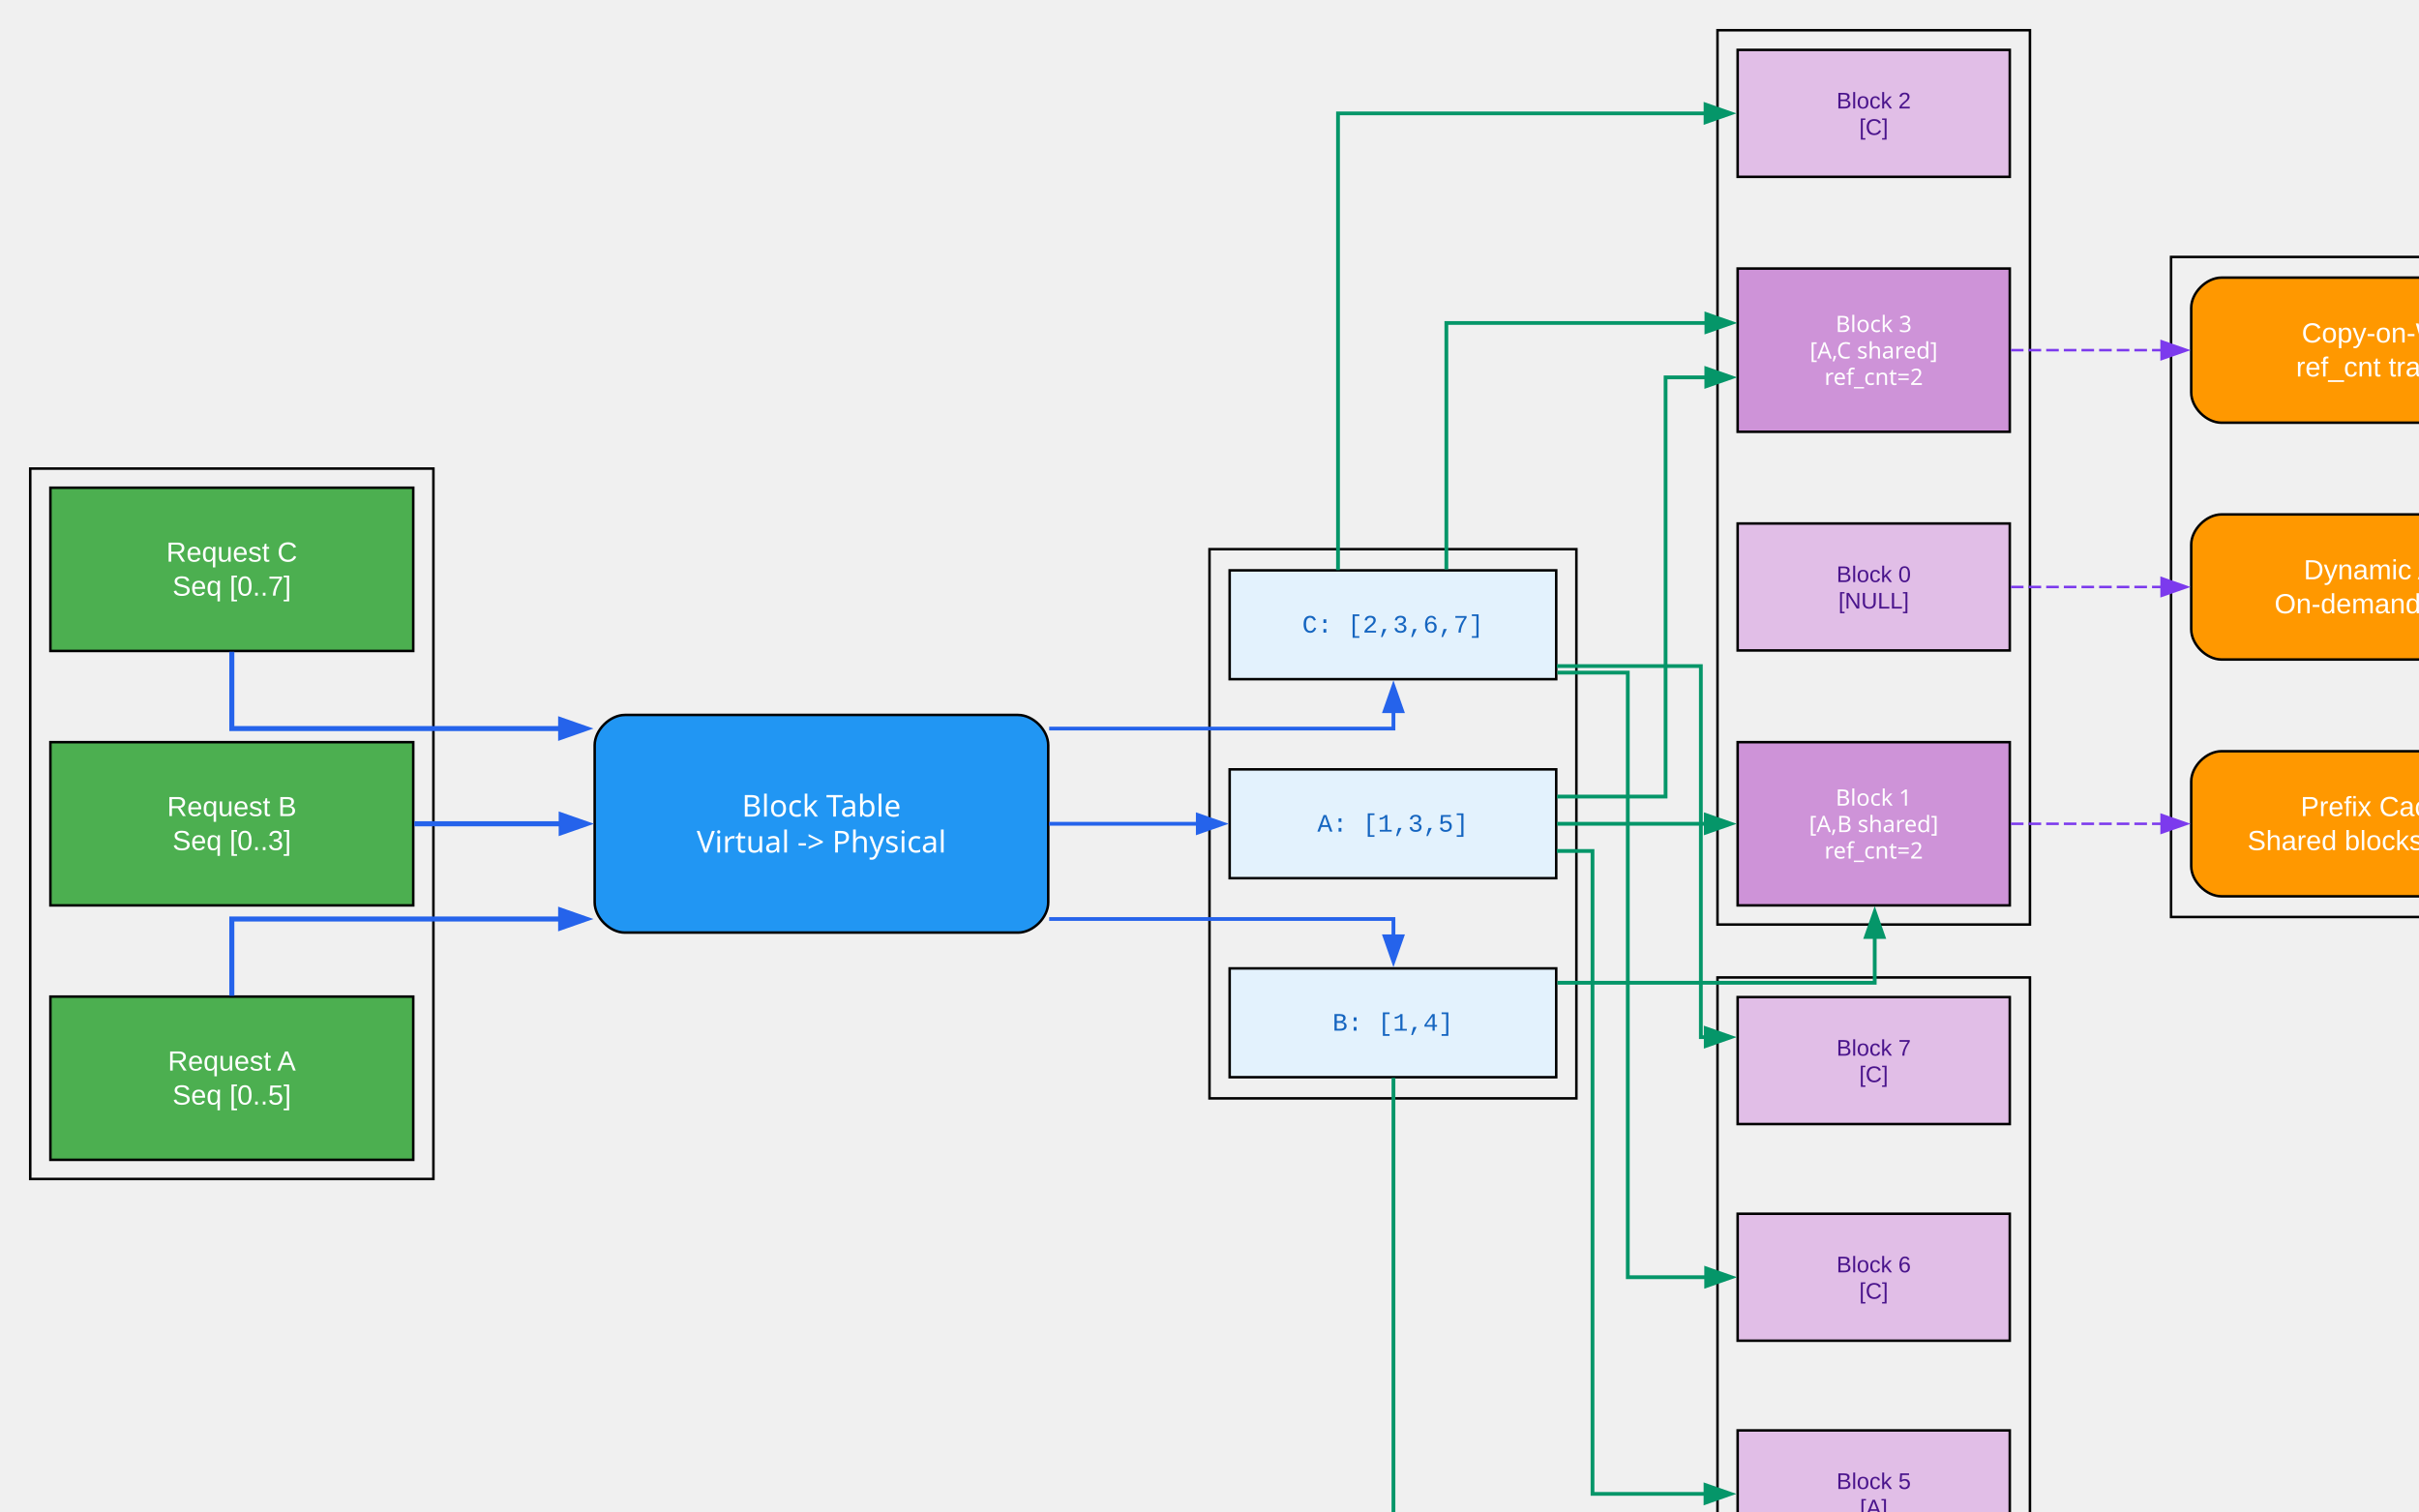
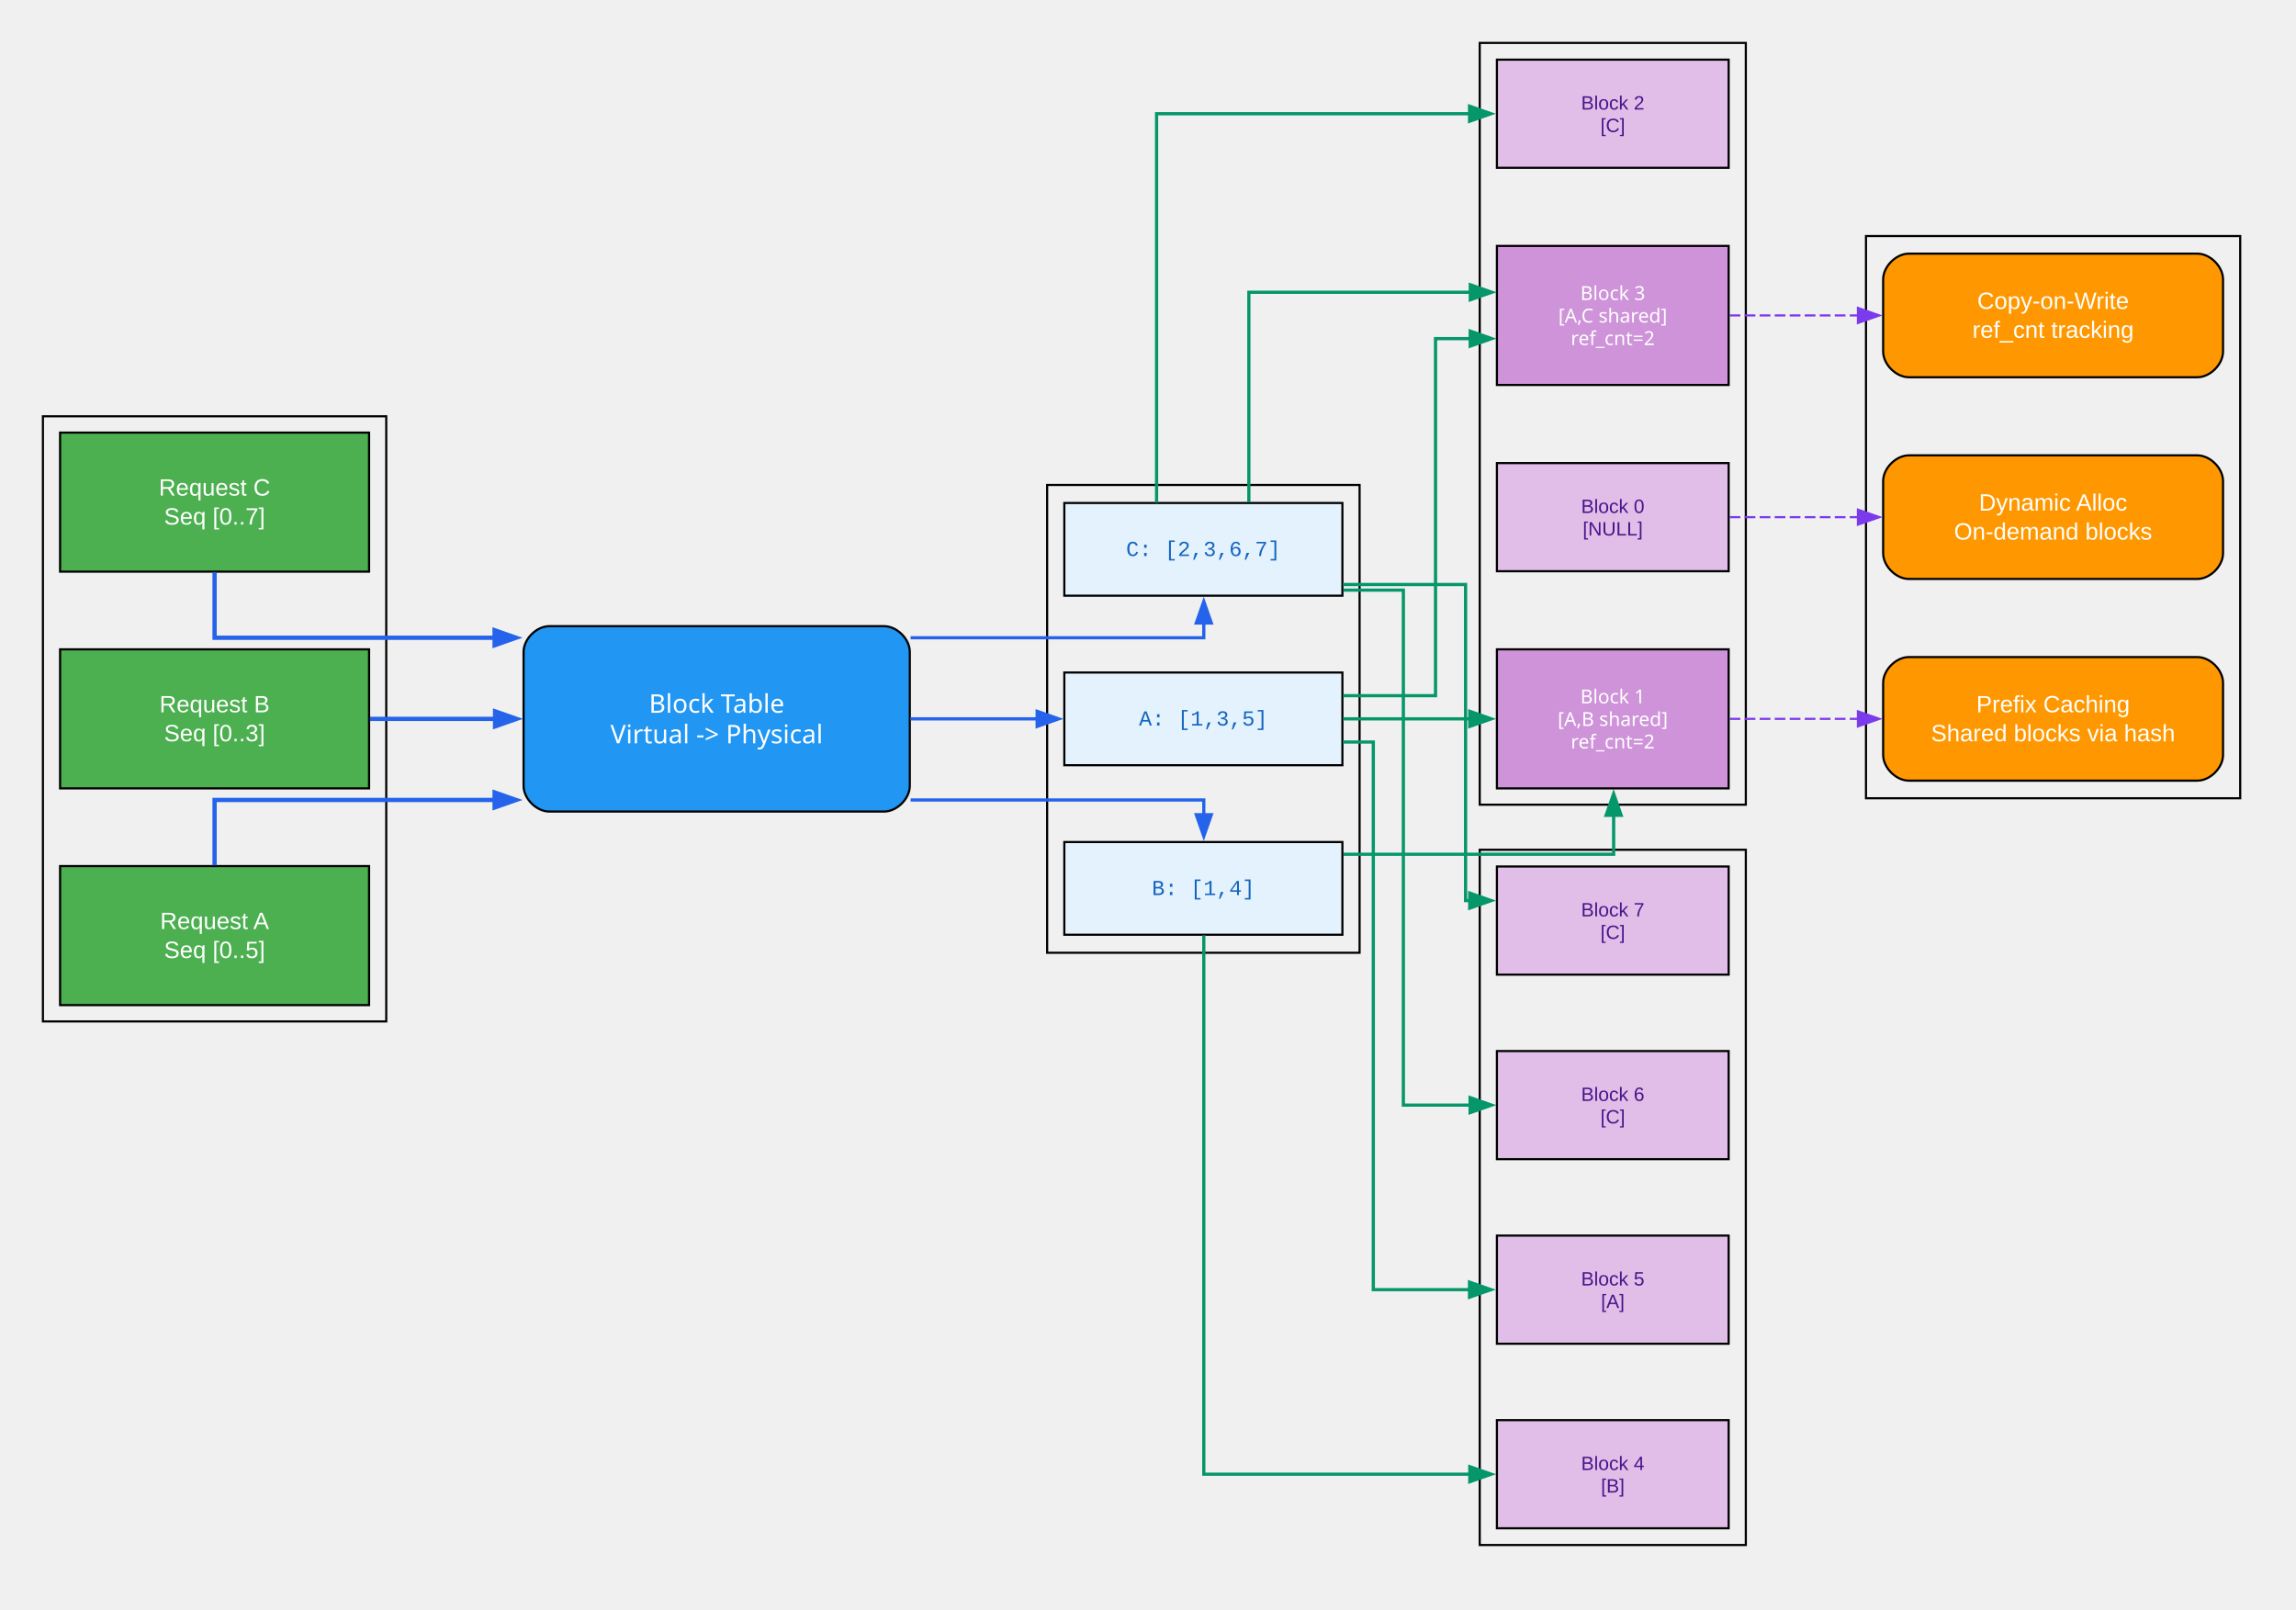
- <svg xmlns="http://www.w3.org/2000/svg" viewBox="0 0 960 600">
+ <svg xmlns="http://www.w3.org/2000/svg" viewBox="-8 -8 1070 750">
  <g id="graph0" class="graph" transform="scale(1 1) rotate(0) translate(4 720)">
    <g id="clust1" class="cluster">
      <polygon fill="none" stroke="black" points="8,-252 8,-534 168,-534 168,-252 8,-252" />
    </g>
    <g id="clust2" class="cluster">
      <polygon fill="none" stroke="black" points="476,-284 476,-502 621.6,-502 621.6,-284 476,-284" />
    </g>
    <g id="clust3" class="cluster">
      <polygon fill="none" stroke="black" points="677.6,-353 677.6,-708 801.6,-708 801.6,-353 677.6,-353" />
    </g>
    <g id="clust4" class="cluster">
      <polygon fill="none" stroke="black" points="677.6,-8 677.6,-332 801.6,-332 801.6,-8 677.6,-8" />
    </g>
    <g id="clust5" class="cluster">
      <polygon fill="none" stroke="black" points="857.6,-356 857.6,-618 1032,-618 1032,-356 857.6,-356" />
    </g>
    <g id="node1" class="node">
      <polygon fill="#4caf50" stroke="black" points="160,-324.4 16,-324.4 16,-259.6 160,-259.6 160,-324.4" />
      <text xml:space="preserve" text-anchor="middle" x="88" y="-295.05" font-family="Arial" font-size="11.00" fill="white">Request A</text>
      <text xml:space="preserve" text-anchor="middle" x="88" y="-281.55" font-family="Arial" font-size="11.00" fill="white">Seq [0..5]</text>
    </g>
    <g id="node16" class="node">
      <path fill="#2196f3" stroke="black" d="M400,-436.2C400,-436.2 244,-436.2 244,-436.2 238,-436.2 232,-430.2 232,-424.2 232,-424.2 232,-361.8 232,-361.8 232,-355.8 238,-349.8 244,-349.8 244,-349.8 400,-349.8 400,-349.8 406,-349.8 412,-355.8 412,-361.8 412,-361.8 412,-424.2 412,-424.2 412,-430.2 406,-436.2 400,-436.2" />
      <text xml:space="preserve" text-anchor="middle" x="322" y="-395.85" font-family="Arial Bold" font-size="12.00" fill="white">Block Table</text>
      <text xml:space="preserve" text-anchor="middle" x="322" y="-381.6" font-family="Arial Bold" font-size="12.00" fill="white">Virtual -&gt; Physical</text>
    </g>
    <g id="edge1" class="edge">
      <path fill="none" stroke="#2563eb" stroke-width="2" d="M88,-324.71C88,-340.13 88,-355.2 88,-355.2 88,-355.2 218.5,-355.2 218.5,-355.2" />
      <polygon fill="#2563eb" stroke="#2563eb" stroke-width="2" points="218.5,-358.7 228.5,-355.2 218.5,-351.7 218.5,-358.7" />
    </g>
    <g id="node2" class="node">
      <polygon fill="#e3f2fd" stroke="black" points="613.6,-414.6 484,-414.6 484,-371.4 613.6,-371.4 613.6,-414.6" />
      <text xml:space="preserve" text-anchor="middle" x="548.8" y="-389.88" font-family="Courier New" font-size="10.00" fill="#1565c0">A: [1,3,5]</text>
    </g>
    <g id="node8" class="node">
      <polygon fill="#ce93d8" stroke="black" points="793.6,-425.4 685.6,-425.4 685.6,-360.6 793.6,-360.6 793.6,-425.4" />
      <text xml:space="preserve" text-anchor="middle" x="739.6" y="-400.2" font-family="Arial Bold" font-size="9.00" fill="white">Block 1</text>
      <text xml:space="preserve" text-anchor="middle" x="739.6" y="-389.7" font-family="Arial Bold" font-size="9.00" fill="white">[A,B shared]</text>
      <text xml:space="preserve" text-anchor="middle" x="739.6" y="-379.2" font-family="Arial Bold" font-size="9.00" fill="white">ref_cnt=2</text>
    </g>
    <g id="edge7" class="edge">
      <path fill="none" stroke="#059669" stroke-width="1.5" d="M613.93,-393C613.93,-393 672.96,-393 672.96,-393" />
      <polygon fill="#059669" stroke="#059669" stroke-width="1.5" points="672.96,-396.5 682.96,-393 672.96,-389.5 672.96,-396.5" />
    </g>
    <g id="node9" class="node">
      <polygon fill="#e1bee7" stroke="black" points="793.6,-152.2 685.6,-152.2 685.6,-101.8 793.6,-101.8 793.6,-152.2" />
      <text xml:space="preserve" text-anchor="middle" x="739.6" y="-128.95" font-family="Arial" font-size="9.00" fill="#4a148c">Block 5</text>
      <text xml:space="preserve" text-anchor="middle" x="739.6" y="-118.45" font-family="Arial" font-size="9.00" fill="#4a148c">[A]</text>
    </g>
    <g id="edge9" class="edge">
      <path fill="none" stroke="#059669" stroke-width="1.5" d="M613.84,-382.2C622.25,-382.2 628,-382.2 628,-382.2 628,-382.2 628,-127 628,-127 628,-127 672.84,-127 672.84,-127" />
      <polygon fill="#059669" stroke="#059669" stroke-width="1.5" points="672.84,-130.5 682.84,-127 672.84,-123.5 672.84,-130.5" />
    </g>
    <g id="node17" class="node">
      <polygon fill="#ce93d8" stroke="black" points="793.6,-613.4 685.6,-613.4 685.6,-548.6 793.6,-548.6 793.6,-613.4" />
      <text xml:space="preserve" text-anchor="middle" x="739.6" y="-588.2" font-family="Arial Bold" font-size="9.00" fill="white">Block 3</text>
      <text xml:space="preserve" text-anchor="middle" x="739.6" y="-577.7" font-family="Arial Bold" font-size="9.00" fill="white">[A,C shared]</text>
      <text xml:space="preserve" text-anchor="middle" x="739.6" y="-567.2" font-family="Arial Bold" font-size="9.00" fill="white">ref_cnt=2</text>
    </g>
    <g id="edge8" class="edge">
      <path fill="none" stroke="#059669" stroke-width="1.5" d="M613.93,-403.8C636.84,-403.8 657,-403.8 657,-403.8 657,-403.8 657,-570.2 657,-570.2 657,-570.2 673.16,-570.2 673.16,-570.2" />
      <polygon fill="#059669" stroke="#059669" stroke-width="1.5" points="673.16,-573.7 683.16,-570.2 673.16,-566.7 673.16,-573.7" />
    </g>
    <g id="node3" class="node">
      <polygon fill="#e1bee7" stroke="black" points="793.6,-512.2 685.6,-512.2 685.6,-461.8 793.6,-461.8 793.6,-512.2" />
      <text xml:space="preserve" text-anchor="middle" x="739.6" y="-488.95" font-family="Arial" font-size="9.00" fill="#4a148c">Block 0</text>
      <text xml:space="preserve" text-anchor="middle" x="739.6" y="-478.45" font-family="Arial" font-size="9.00" fill="#4a148c">[NULL]</text>
    </g>
    <g id="node15" class="node">
      <path fill="#ff9800" stroke="black" d="M1012,-515.8C1012,-515.8 877.6,-515.8 877.6,-515.8 871.6,-515.8 865.6,-509.8 865.6,-503.8 865.6,-503.8 865.6,-470.2 865.6,-470.2 865.6,-464.2 871.6,-458.2 877.6,-458.2 877.6,-458.2 1012,-458.2 1012,-458.2 1018,-458.2 1024,-464.2 1024,-470.2 1024,-470.2 1024,-503.8 1024,-503.8 1024,-509.8 1018,-515.8 1012,-515.8" />
      <text xml:space="preserve" text-anchor="middle" x="944.8" y="-490.05" font-family="Arial" font-size="11.00" fill="white">Dynamic Alloc</text>
      <text xml:space="preserve" text-anchor="middle" x="944.8" y="-476.55" font-family="Arial" font-size="11.00" fill="white">On-demand blocks</text>
    </g>
    <g id="edge18" class="edge">
      <path fill="none" stroke="#7c3aed" stroke-dasharray="5,2" d="M794.05,-487C794.05,-487 853.85,-487 853.85,-487" />
      <polygon fill="#7c3aed" stroke="#7c3aed" points="853.85,-490.5 863.85,-487 853.85,-483.5 853.85,-490.5" />
    </g>
    <g id="node4" class="node">
      <polygon fill="#e1bee7" stroke="black" points="793.6,-66.2 685.6,-66.2 685.6,-15.8 793.6,-15.8 793.6,-66.2" />
      <text xml:space="preserve" text-anchor="middle" x="739.6" y="-42.95" font-family="Arial" font-size="9.00" fill="#4a148c">Block 4</text>
      <text xml:space="preserve" text-anchor="middle" x="739.6" y="-32.45" font-family="Arial" font-size="9.00" fill="#4a148c">[B]</text>
    </g>
    <g id="node5" class="node">
      <path fill="#ff9800" stroke="black" d="M1012,-421.8C1012,-421.8 877.6,-421.8 877.6,-421.8 871.6,-421.8 865.6,-415.8 865.6,-409.8 865.6,-409.8 865.6,-376.2 865.6,-376.2 865.6,-370.2 871.6,-364.2 877.6,-364.2 877.6,-364.2 1012,-364.2 1012,-364.2 1018,-364.2 1024,-370.2 1024,-376.2 1024,-376.2 1024,-409.8 1024,-409.8 1024,-415.8 1018,-421.8 1012,-421.8" />
      <text xml:space="preserve" text-anchor="middle" x="944.8" y="-396.05" font-family="Arial" font-size="11.00" fill="white">Prefix Caching</text>
      <text xml:space="preserve" text-anchor="middle" x="944.8" y="-382.55" font-family="Arial" font-size="11.00" fill="white">Shared blocks via hash</text>
    </g>
    <g id="node6" class="node">
      <polygon fill="#4caf50" stroke="black" points="160,-425.4 16,-425.4 16,-360.6 160,-360.6 160,-425.4" />
      <text xml:space="preserve" text-anchor="middle" x="88" y="-396.05" font-family="Arial" font-size="11.00" fill="white">Request B</text>
      <text xml:space="preserve" text-anchor="middle" x="88" y="-382.55" font-family="Arial" font-size="11.00" fill="white">Seq [0..3]</text>
    </g>
    <g id="edge2" class="edge">
      <path fill="none" stroke="#2563eb" stroke-width="2" d="M160.44,-393C160.44,-393 218.72,-393 218.72,-393" />
      <polygon fill="#2563eb" stroke="#2563eb" stroke-width="2" points="218.72,-396.5 228.72,-393 218.72,-389.5 218.72,-396.5" />
    </g>
    <g id="node7" class="node">
      <polygon fill="#e3f2fd" stroke="black" points="613.6,-335.6 484,-335.6 484,-292.4 613.6,-292.4 613.6,-335.6" />
      <text xml:space="preserve" text-anchor="middle" x="548.8" y="-310.88" font-family="Courier New" font-size="10.00" fill="#1565c0">B: [1,4]</text>
    </g>
    <g id="edge11" class="edge">
      <path fill="none" stroke="#059669" stroke-width="1.5" d="M549,-292.12C549,-227.34 549,-41 549,-41 549,-41 672.97,-41 672.97,-41" />
      <polygon fill="#059669" stroke="#059669" stroke-width="1.5" points="672.97,-44.5 682.97,-41 672.97,-37.5 672.97,-44.5" />
    </g>
    <g id="edge10" class="edge">
      <path fill="none" stroke="#059669" stroke-width="1.5" d="M614.07,-329.9C669.45,-329.9 740,-329.9 740,-329.9 740,-329.9 740,-348.07 740,-348.07" />
      <polygon fill="#059669" stroke="#059669" stroke-width="1.5" points="736.5,-348.07 740,-358.07 743.5,-348.07 736.5,-348.07" />
    </g>
    <g id="edge16" class="edge">
      <path fill="none" stroke="#7c3aed" stroke-dasharray="5,2" d="M794.05,-393C794.05,-393 853.85,-393 853.85,-393" />
      <polygon fill="#7c3aed" stroke="#7c3aed" points="853.85,-396.5 863.85,-393 853.85,-389.5 853.85,-396.5" />
    </g>
    <g id="node10" class="node">
      <path fill="#ff9800" stroke="black" d="M1012,-609.8C1012,-609.8 877.6,-609.8 877.6,-609.8 871.6,-609.8 865.6,-603.8 865.6,-597.8 865.6,-597.8 865.6,-564.2 865.6,-564.2 865.6,-558.2 871.6,-552.2 877.6,-552.2 877.6,-552.2 1012,-552.2 1012,-552.2 1018,-552.2 1024,-558.2 1024,-564.2 1024,-564.2 1024,-597.8 1024,-597.8 1024,-603.8 1018,-609.8 1012,-609.8" />
      <text xml:space="preserve" text-anchor="middle" x="944.8" y="-584.05" font-family="Arial" font-size="11.00" fill="white">Copy-on-Write</text>
      <text xml:space="preserve" text-anchor="middle" x="944.8" y="-570.55" font-family="Arial" font-size="11.00" fill="white">ref_cnt tracking</text>
    </g>
    <g id="node11" class="node">
      <polygon fill="#4caf50" stroke="black" points="160,-526.4 16,-526.4 16,-461.6 160,-461.6 160,-526.4" />
      <text xml:space="preserve" text-anchor="middle" x="88" y="-497.05" font-family="Arial" font-size="11.00" fill="white">Request C</text>
      <text xml:space="preserve" text-anchor="middle" x="88" y="-483.55" font-family="Arial" font-size="11.00" fill="white">Seq [0..7]</text>
    </g>
    <g id="edge3" class="edge">
      <path fill="none" stroke="#2563eb" stroke-width="2" d="M88,-461.29C88,-445.87 88,-430.8 88,-430.8 88,-430.8 218.5,-430.8 218.5,-430.8" />
      <polygon fill="#2563eb" stroke="#2563eb" stroke-width="2" points="218.5,-434.3 228.5,-430.8 218.5,-427.3 218.5,-434.3" />
    </g>
    <g id="node12" class="node">
      <polygon fill="#e3f2fd" stroke="black" points="613.6,-493.6 484,-493.6 484,-450.4 613.6,-450.4 613.6,-493.6" />
      <text xml:space="preserve" text-anchor="middle" x="548.8" y="-468.88" font-family="Courier New" font-size="10.00" fill="#1565c0">C: [2,3,6,7]</text>
    </g>
    <g id="node13" class="node">
      <polygon fill="#e1bee7" stroke="black" points="793.6,-700.2 685.6,-700.2 685.6,-649.8 793.6,-649.8 793.6,-700.2" />
      <text xml:space="preserve" text-anchor="middle" x="739.6" y="-676.95" font-family="Arial" font-size="9.00" fill="#4a148c">Block 2</text>
      <text xml:space="preserve" text-anchor="middle" x="739.6" y="-666.45" font-family="Arial" font-size="9.00" fill="#4a148c">[C]</text>
    </g>
    <g id="edge12" class="edge">
      <path fill="none" stroke="#059669" stroke-width="1.5" d="M527,-493.72C527,-546.09 527,-675 527,-675 527,-675 672.86,-675 672.86,-675" />
      <polygon fill="#059669" stroke="#059669" stroke-width="1.5" points="672.86,-678.5 682.86,-675 672.86,-671.5 672.86,-678.5" />
    </g>
    <g id="node14" class="node">
      <polygon fill="#e1bee7" stroke="black" points="793.6,-238.2 685.6,-238.2 685.6,-187.8 793.6,-187.8 793.6,-238.2" />
      <text xml:space="preserve" text-anchor="middle" x="739.6" y="-214.95" font-family="Arial" font-size="9.00" fill="#4a148c">Block 6</text>
      <text xml:space="preserve" text-anchor="middle" x="739.6" y="-204.45" font-family="Arial" font-size="9.00" fill="#4a148c">[C]</text>
    </g>
    <g id="edge14" class="edge">
      <path fill="none" stroke="#059669" stroke-width="1.5" d="M614.04,-453C629.7,-453 642,-453 642,-453 642,-453 642,-213 642,-213 642,-213 673.11,-213 673.11,-213" />
      <polygon fill="#059669" stroke="#059669" stroke-width="1.5" points="673.11,-216.5 683.11,-213 673.11,-209.5 673.11,-216.5" />
    </g>
    <g id="edge13" class="edge">
      <path fill="none" stroke="#059669" stroke-width="1.5" d="M570,-493.97C570,-528.56 570,-591.8 570,-591.8 570,-591.8 673.2,-591.8 673.2,-591.8" />
      <polygon fill="#059669" stroke="#059669" stroke-width="1.5" points="673.2,-595.3 683.2,-591.8 673.2,-588.3 673.2,-595.3" />
    </g>
    <g id="node18" class="node">
      <polygon fill="#e1bee7" stroke="black" points="793.6,-324.2 685.6,-324.2 685.6,-273.8 793.6,-273.8 793.6,-324.2" />
      <text xml:space="preserve" text-anchor="middle" x="739.6" y="-300.95" font-family="Arial" font-size="9.00" fill="#4a148c">Block 7</text>
      <text xml:space="preserve" text-anchor="middle" x="739.6" y="-290.45" font-family="Arial" font-size="9.00" fill="#4a148c">[C]</text>
    </g>
    <g id="edge15" class="edge">
      <path fill="none" stroke="#059669" stroke-width="1.5" d="M613.84,-455.6C643.02,-455.6 671,-455.6 671,-455.6 671,-455.6 671,-308.3 671,-308.3 671,-308.3 672.94,-308.3 672.94,-308.3" />
      <polygon fill="#059669" stroke="#059669" stroke-width="1.5" points="672.94,-311.8 682.94,-308.3 672.94,-304.8 672.94,-311.8" />
    </g>
    <g id="edge4" class="edge">
      <path fill="none" stroke="#2563eb" stroke-width="1.5" d="M412.29,-393C412.29,-393 471.35,-393 471.35,-393" />
      <polygon fill="#2563eb" stroke="#2563eb" stroke-width="1.5" points="471.35,-396.5 481.35,-393 471.35,-389.5 471.35,-396.5" />
    </g>
    <g id="edge5" class="edge">
      <path fill="none" stroke="#2563eb" stroke-width="1.5" d="M412.37,-355.2C475.67,-355.2 549,-355.2 549,-355.2 549,-355.2 549,-348.32 549,-348.32" />
      <polygon fill="#2563eb" stroke="#2563eb" stroke-width="1.5" points="552.5,-348.32 549,-338.32 545.5,-348.32 552.5,-348.32" />
    </g>
    <g id="edge6" class="edge">
      <path fill="none" stroke="#2563eb" stroke-width="1.5" d="M412.37,-430.8C475.67,-430.8 549,-430.8 549,-430.8 549,-430.8 549,-437.68 549,-437.68" />
      <polygon fill="#2563eb" stroke="#2563eb" stroke-width="1.5" points="545.5,-437.68 549,-447.68 552.5,-437.68 545.5,-437.68" />
    </g>
    <g id="edge17" class="edge">
      <path fill="none" stroke="#7c3aed" stroke-dasharray="5,2" d="M794.05,-581C794.05,-581 853.85,-581 853.85,-581" />
      <polygon fill="#7c3aed" stroke="#7c3aed" points="853.85,-584.5 863.85,-581 853.85,-577.5 853.85,-584.5" />
    </g>
  </g>
</svg>
